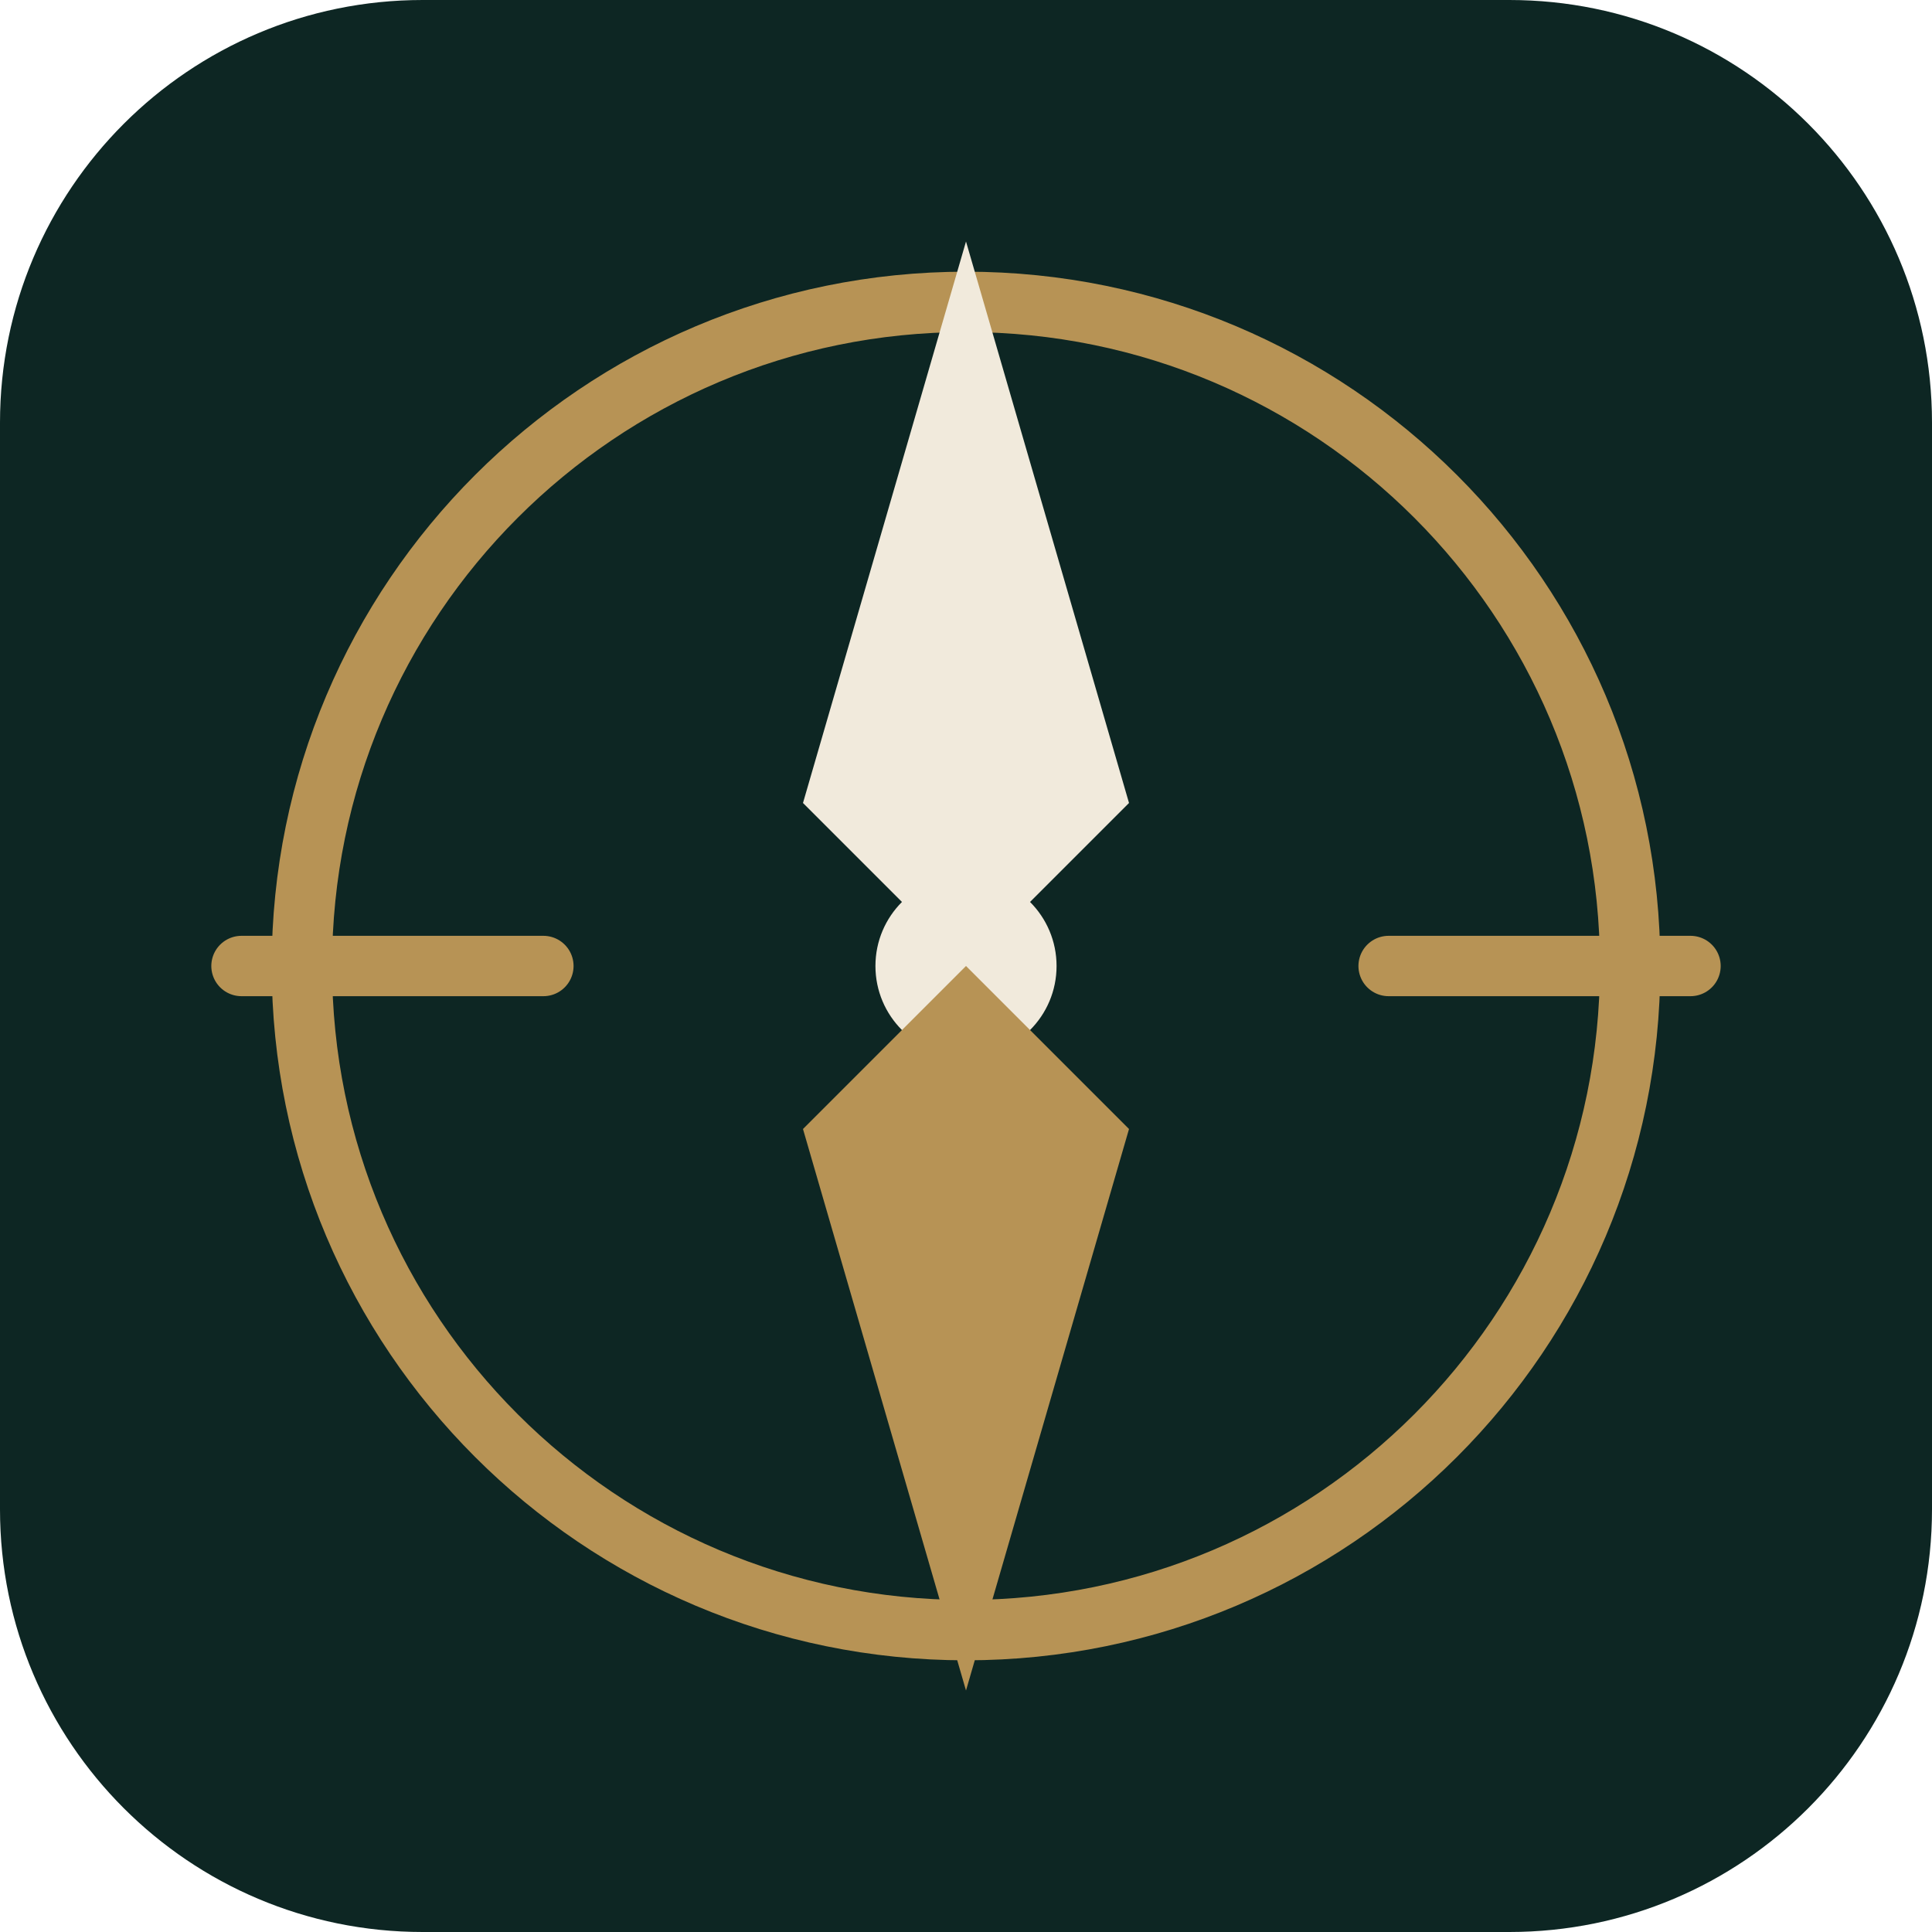
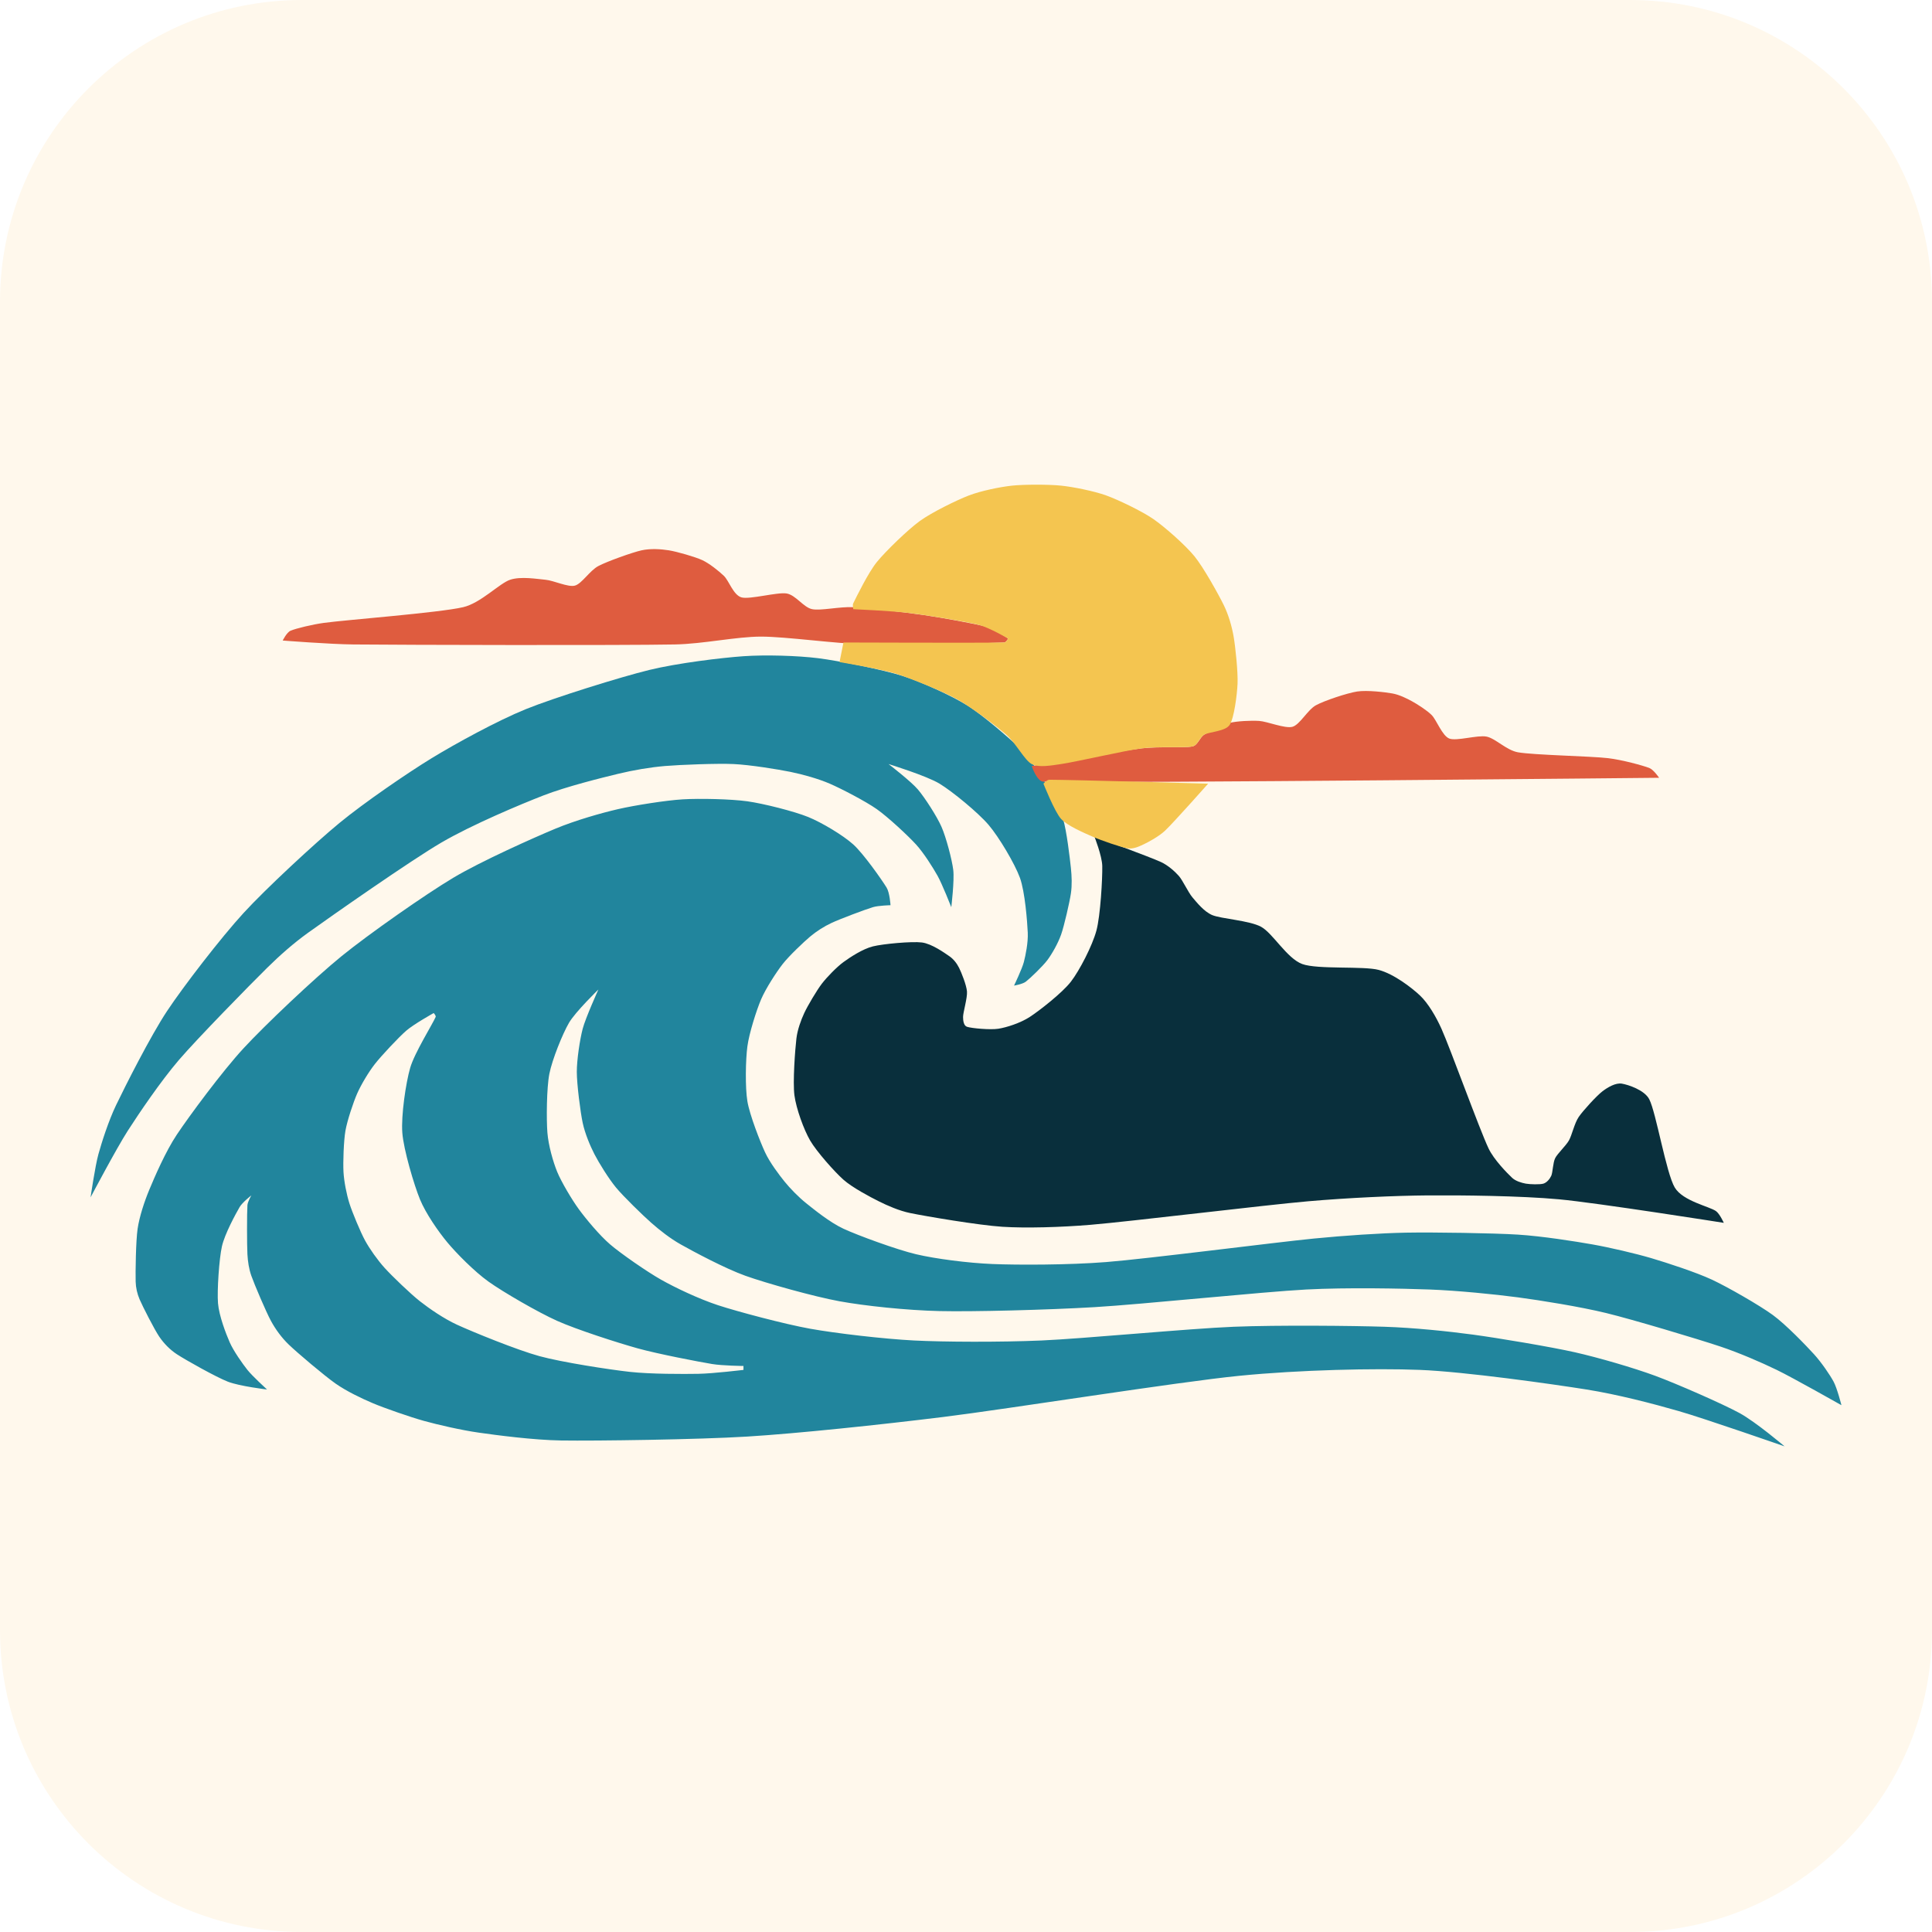
- <svg xmlns="http://www.w3.org/2000/svg" viewBox="0 0 64 64" role="img" aria-label="Iron Compass">
-   <rect width="64" height="64" rx="14" fill="#0d2623" />
-   <circle cx="32" cy="32" r="22" fill="none" stroke="#b79355" stroke-width="2" />
-   <circle cx="32" cy="32" r="3" fill="#f1eadc" />
-   <path d="M32 8l5.4 18.6L32 32l-5.4-5.4L32 8z" fill="#f1eadc" />
-   <path d="M32 56l-5.4-18.6L32 32l5.4 5.4L32 56z" fill="#b79355" />
-   <path d="M8 32h10M46 32h10" stroke="#b79355" stroke-width="2" stroke-linecap="round" />
+ <svg xmlns="http://www.w3.org/2000/svg" viewBox="0 0 64 64" role="img" aria-label="Here Supply Co.">
+   <rect width="64" height="64" rx="10" fill="#fff8ec" />
+   <g transform="translate(2.350504 13.03471) scale(0.06494961)">
+     <path fill="#092f3c" fill-rule="evenodd" d="M522 226C522 226 550.41 236.4 556 239C559.45 240.6 562.92 243.66 565 246C567.08 248.34 569.79 254.4 572 257C574.21 259.6 577.88 264.23 582 266C586.55 267.95 601.02 268.75 607 272C612.98 275.25 620.2 288.14 628 291C635.8 293.86 659.2 291.92 667 294C674.8 296.08 683.84 303.1 688 307C692.16 310.9 696.24 317.84 699 324C703.55 334.14 718.32 375.12 723 385C725.74 390.79 732.53 397.66 735 400C736.84 401.75 739.92 402.61 742 403C744.08 403.39 749.31 403.52 751 403C752.69 402.48 754.22 400.69 755 399C755.78 397.31 755.83 392.34 757 390C758.17 387.66 762.44 383.73 764 381C765.56 378.27 766.79 372.25 769 369C771.21 365.75 778.14 358.21 781 356C783.84 353.8 787.88 351.48 791 352C794.12 352.52 802.56 355.21 805 360C808.51 366.89 813.58 397.59 818 405C822.13 411.92 835.75 414.66 839 417C840.95 418.4 843 423 843 423C843 423 778.63 412.82 759 411C739.37 409.18 708.64 408.87 692 409C675.36 409.13 651.28 410.23 631 412C608.64 413.95 540.28 422.31 520 424C505.05 425.25 486.96 425.78 475 425C463.04 424.22 436.19 419.69 428 418C422.42 416.85 416.42 414.21 412 412C407.58 409.79 398.55 405.03 394 401C389.45 396.97 380.25 386.59 377 381C373.75 375.41 369.91 364.76 369 358C368.09 351.24 369.35 334.46 370 329C370.54 324.5 372.31 319.64 374 316C375.69 312.36 380.4 304.38 383 301C385.6 297.62 390.62 292.47 394 290C397.38 287.53 403.8 283.3 409 282C414.2 280.7 428.93 279.35 434 280C439.07 280.65 445.53 285.31 448 287C450.15 288.47 451.84 290.67 453 293C454.17 295.34 456.74 301.75 457 305C457.26 308.25 455 315.66 455 318C455 319.8 455.3 322.43 457 323C459.34 323.78 468.84 324.65 473 324C477.16 323.35 484.22 321.1 489 318C493.81 314.88 505.58 305.72 510 300C514.42 294.28 520.92 281.67 523 274C525.08 266.33 526.13 247.24 526 241C525.89 235.83 522 226 522 226Z" />
+     <path fill="#21859d" fill-rule="evenodd" d="M343 134C354.18 133.22 370.47 133.7 381 135C391.53 136.3 414.12 140.88 424 144C433.88 147.12 449.2 154.19 457 159C464.8 163.81 478.93 176.06 484 181C488.77 185.65 493.14 192.32 496 197C498.86 201.68 504.18 211.15 506 217C507.82 222.85 509.48 237.06 510 242C510.45 246.31 510.63 250.71 510 255C509.35 259.42 506.56 271.58 505 276C503.44 280.42 500.34 285.88 498 289C495.66 292.12 489.21 298.31 487 300C485.33 301.28 481 302 481 302C481 302 485.09 293.51 486 290C486.91 286.49 488.23 280.04 488 275C487.74 269.41 486.6 254.15 484 247C481.4 239.85 473.33 226.24 468 220C462.67 213.76 449.63 203.03 443 199C436.37 194.97 417 189 417 189C417 189 428.49 197.84 432 202C435.51 206.16 441.66 215.67 444 221C446.34 226.33 449.35 237.67 450 243C450.65 248.33 449 262 449 262C449 262 444.34 250.16 442 246C439.66 241.84 435.03 234.42 431 230C426.97 225.58 416.72 216.03 411 212C405.28 207.97 392.72 201.47 387 199C381.28 196.53 373.37 194.3 367 193C360.63 191.7 346.32 189.39 338 189C329.68 188.61 310.67 189.35 303 190C295.33 190.65 286.88 192.09 279 194C270.94 195.95 252.7 200.45 241 205C229.3 209.55 204.6 219.9 189 229C173.4 238.1 132.57 266.68 121 275C113.51 280.38 106.57 286.53 100 293C91.42 301.45 64.23 329.21 55 340C45.77 350.79 34.85 366.9 29 376C23.15 385.1 10 410 10 410C10 410 12.31 394.11 14 388C15.69 381.89 19.17 370.99 23 363C27.55 353.51 40.55 327.74 49 315C57.45 302.26 76.56 277.48 88 265C99.44 252.52 124.52 229.27 137 219C149.48 208.73 171.65 193.54 184 186C196.35 178.46 217.57 166.85 232 161C246.43 155.15 280.57 144.51 295 141C309.43 137.49 331.82 134.78 343 134ZM312 207C320.58 206.48 336.68 206.83 345 208C353.32 209.17 368.98 213.14 376 216C383.02 218.86 393.8 225.32 399 230C404.2 234.68 413.53 247.97 416 252C417.61 254.62 418 261 418 261C418 261 411.89 261.13 409 262C405.1 263.17 392.16 268.05 388 270C384.06 271.84 380.25 274.27 377 277C373.75 279.73 366.25 286.84 363 291C359.75 295.16 354.34 303.54 352 309C349.66 314.46 345.91 326.24 345 333C344.09 339.76 343.83 353.98 345 361C346.17 368.02 351.53 381.67 354 387C356.47 392.33 361.27 398.62 364 402C366.73 405.38 371.1 409.88 375 413C378.9 416.12 387.04 422.77 394 426C401.28 429.38 421.12 436.66 431 439C440.88 441.34 457.39 443.48 470 444C482.61 444.52 508.72 444.53 528 443C549.32 441.31 614.11 432.95 634 431C649.62 429.47 667.48 428.26 681 428C694.52 427.74 725.65 428.22 738 429C750.35 429.78 767.16 432.44 776 434C784.84 435.56 798.07 438.66 806 441C813.93 443.34 828.94 448.23 837 452C845.06 455.77 861.24 465.06 868 470C874.76 474.94 884.97 485.58 889 490C892.86 494.24 897.18 500.62 899 504C900.82 507.38 903 516 903 516C903 516 878.06 501.9 870 498C861.94 494.1 850.92 489.31 841 486C829.69 482.23 796.39 472.25 783 469C769.61 465.75 749.7 462.56 738 461C726.3 459.44 707.04 457.52 693 457C678.96 456.48 650.97 455.9 630 457C607.77 458.17 546.31 464.57 522 466C497.69 467.43 459.9 468.39 443 468C426.1 467.61 404.87 465.34 392 463C379.13 460.66 354.53 453.77 344 450C333.47 446.23 317.24 437.51 311 434C305.6 430.96 300.29 426.77 296 423C291.71 419.23 281.77 409.55 278 405C274.23 400.45 269.21 392.29 267 388C264.79 383.71 262.17 377.46 261 372C259.83 366.54 258 352.24 258 346C258 339.76 259.57 329.46 261 324C262.43 318.54 269 304 269 304C269 304 257.25 315.41 254 321C250.75 326.59 245.43 339.72 244 347C242.57 354.28 242.48 370.5 243 377C243.52 383.5 245.92 391.93 248 397C250.08 402.07 255.49 411.19 259 416C262.51 420.81 269.54 429.32 275 434C280.46 438.68 293.85 447.97 301 452C308.15 456.03 320.12 461.75 330 465C339.88 468.25 364 474.66 377 477C390 479.34 414.66 482.22 430 483C445.34 483.78 473.81 483.91 495 483C516.19 482.09 570.25 476.91 593 476C615.75 475.09 654.14 475.48 670 476C685.05 476.49 702.39 478.31 715 480C727.61 481.69 754.91 486.27 767 489C779.09 491.73 797.08 496.97 808 501C818.92 505.03 842.42 515.32 851 520C859.37 524.57 874 537 874 537C874 537 833.13 522.77 820 519C806.87 515.23 788.89 510.53 773 508C755.84 505.27 711.01 498.91 688 498C664.99 497.09 626.53 497.98 596 501C564.41 504.12 477.63 517.97 445 522C412.37 526.03 370.35 530.44 345 532C319.65 533.56 267.81 534.26 250 534C235.94 533.79 217.1 531.3 208 530C198.9 528.7 187.02 525.95 180 524C172.98 522.05 159.85 517.47 154 515C148.15 512.53 140.59 508.9 135 505C129.41 501.1 115.29 489.16 111 485C107.41 481.52 104.39 477.39 102 473C99.53 468.45 93.56 454.42 92 450C90.76 446.49 90.21 442.72 90 439C89.74 434.32 89.74 417.9 90 414C90.12 412.21 92 409 92 409C92 409 87.41 412.55 86 415C84.05 418.38 78.43 428.63 77 435C75.57 441.37 74.48 457.63 75 464C75.52 470.37 79.05 479.58 81 484C82.95 488.42 87.53 494.88 90 498C92.47 501.12 100 508 100 508C100 508 85.98 506.34 80 504C74.02 501.66 58.55 492.99 54 490C50.45 487.67 47.38 484.51 45 481C42.53 477.36 36.56 465.64 35 462C33.79 459.18 33.09 456.07 33 453C32.87 448.32 33.09 432.11 34 426C34.91 419.89 37.4 412.24 40 406C42.6 399.76 48.21 386.68 54 378C60.24 368.64 77.08 345.83 88 334C98.92 322.17 124.09 298.31 138 287C151.91 275.69 180.83 255.45 195 247C209.17 238.55 236.08 226.55 247 222C257.32 217.7 270.55 213.95 279 212C287.45 210.05 303.42 207.52 312 207ZM185 316C185 316 174.9 321.62 171 325C167.1 328.38 158.25 337.84 155 342C151.75 346.16 147.95 352.58 146 357C144.05 361.42 140.91 370.8 140 376C139.09 381.2 138.74 392.19 139 397C139.26 401.81 140.57 408.45 142 413C143.43 417.55 147.66 427.71 150 432C152.34 436.29 156.36 441.97 160 446C163.64 450.03 173.19 459.23 178 463C182.81 466.77 190.19 471.88 197 475C204.93 478.64 227.56 487.88 239 491C250.44 494.12 274.47 497.83 285 499C295.53 500.17 312.46 500.13 320 500C327.54 499.87 343 498 343 498C343 498 343 496 343 496C343 496 332.27 495.88 327 495C319.98 493.83 299.27 489.86 289 487C278.73 484.14 257.88 477.42 248 473C238.12 468.58 220.28 458.2 213 453C205.72 447.8 196.55 438.46 192 433C187.45 427.54 180.99 418.28 178 411C175.01 403.72 169.65 385.71 169 377C168.35 368.29 170.79 351.67 173 344C175.21 336.33 184.44 321.64 186 318C186.29 317.31 185 316 185 316Z" />
+     <path fill="#df5c3f" fill-rule="evenodd" d="M291 80C295.56 78.99 300.97 79.35 305 80C309.03 80.65 318.36 83.31 322 85C325.64 86.69 330.4 90.53 333 93C335.6 95.47 337.84 102.83 342 104C346.16 105.17 360.32 101.22 365 102C369.68 102.78 373.58 109.09 378 110C382.42 110.91 392 108.63 399 109C406.41 109.39 426.16 111.7 435 113C443.84 114.3 461.41 117.44 467 119C471.02 120.12 478 125 478 125C478 125 476.94 126.96 476 127C466.64 127.39 422.12 128.39 406 128C389.88 127.61 364.74 124 352 124C339.26 124 322.72 127.72 308 128C280.96 128.52 170 128.26 144 128C131.98 127.88 108 126 108 126C108 126 110.04 121.84 112 121C114.73 119.83 123.23 117.79 129 117C140.44 115.44 187.65 111.86 200 109C209.02 106.91 218.54 96.82 224 95C229.46 93.18 237.71 94.61 242 95C246.29 95.39 253.49 98.91 257 98C260.51 97.09 264.58 90.34 269 88C273.42 85.66 286.32 81.04 291 80ZM656 152C661.07 151.22 670.36 152.35 674 153C677.53 153.63 681.4 155.57 684 157C686.6 158.43 691.53 161.53 694 164C696.47 166.47 699.36 174.57 703 176C706.64 177.43 717.45 174.09 722 175C726.55 175.91 732.13 181.96 738 183C746.06 184.43 775.29 184.96 784 186C791.14 186.85 801.62 189.7 805 191C807.2 191.85 810 196 810 196C810 196 537.6 198.78 496 198C492.67 197.94 490 190 490 190C490 190 535.34 182.3 546 181C554.61 179.95 567.84 180.91 572 180C574.76 179.4 575.61 175.51 578 174C580.47 172.44 587.36 168.91 591 168C594.64 167.09 601.84 166.74 606 167C610.16 167.26 619.23 171.04 623 170C626.77 168.96 630.71 161.34 635 159C639.29 156.66 650.93 152.78 656 152Z" />
+     <path fill="#f4c550" fill-rule="evenodd" d="M480 47C486.11 46.35 498.76 46.35 505 47C511.24 47.65 521.89 49.79 528 52C534.11 54.21 546.15 59.97 552 64C557.85 68.03 568.32 77.28 573 83C577.68 88.72 585.4 102.67 588 108C590.45 113.02 592.09 118.8 593 124C593.91 129.2 595.26 142.15 595 148C594.74 153.85 593.21 165.62 591 169C588.79 172.38 580.47 172.57 578 174C575.55 175.42 574.76 179.4 572 180C567.84 180.91 554.6 179.85 546 181C537.29 182.17 512.28 187.96 505 189C500.05 189.71 493.64 190.95 490 189C486.36 187.05 481.94 178.29 477 174C472.06 169.71 459.28 160.03 452 156C444.72 151.97 428.8 145.47 421 143C413.2 140.53 392 137 392 137C392 137 394 127 394 127C394 127 465.08 127.26 476 127C476.94 126.98 478 125 478 125C478 125 468.34 119.39 463 118C456.5 116.31 436.32 113.04 428 112C419.68 110.96 399 110 399 110C399 110 398.55 107.89 399 107C400.56 103.88 406.58 91.46 411 86C415.42 80.54 426.89 69.42 433 65C439.11 60.58 451.89 54.34 458 52C464.11 49.66 473.89 47.65 480 47ZM499 197C509.92 197 580 199 580 199C580 199 562.29 218.97 558 223C554.83 225.98 549.47 228.83 547 230C544.53 231.17 541.72 232.42 539 232C535.62 231.48 525.42 227.95 521 226C516.58 224.05 508.25 220.51 505 217C501.75 213.49 496 199 496 199C496 199 497.8 197 499 197Z" />
+   </g>
</svg>
